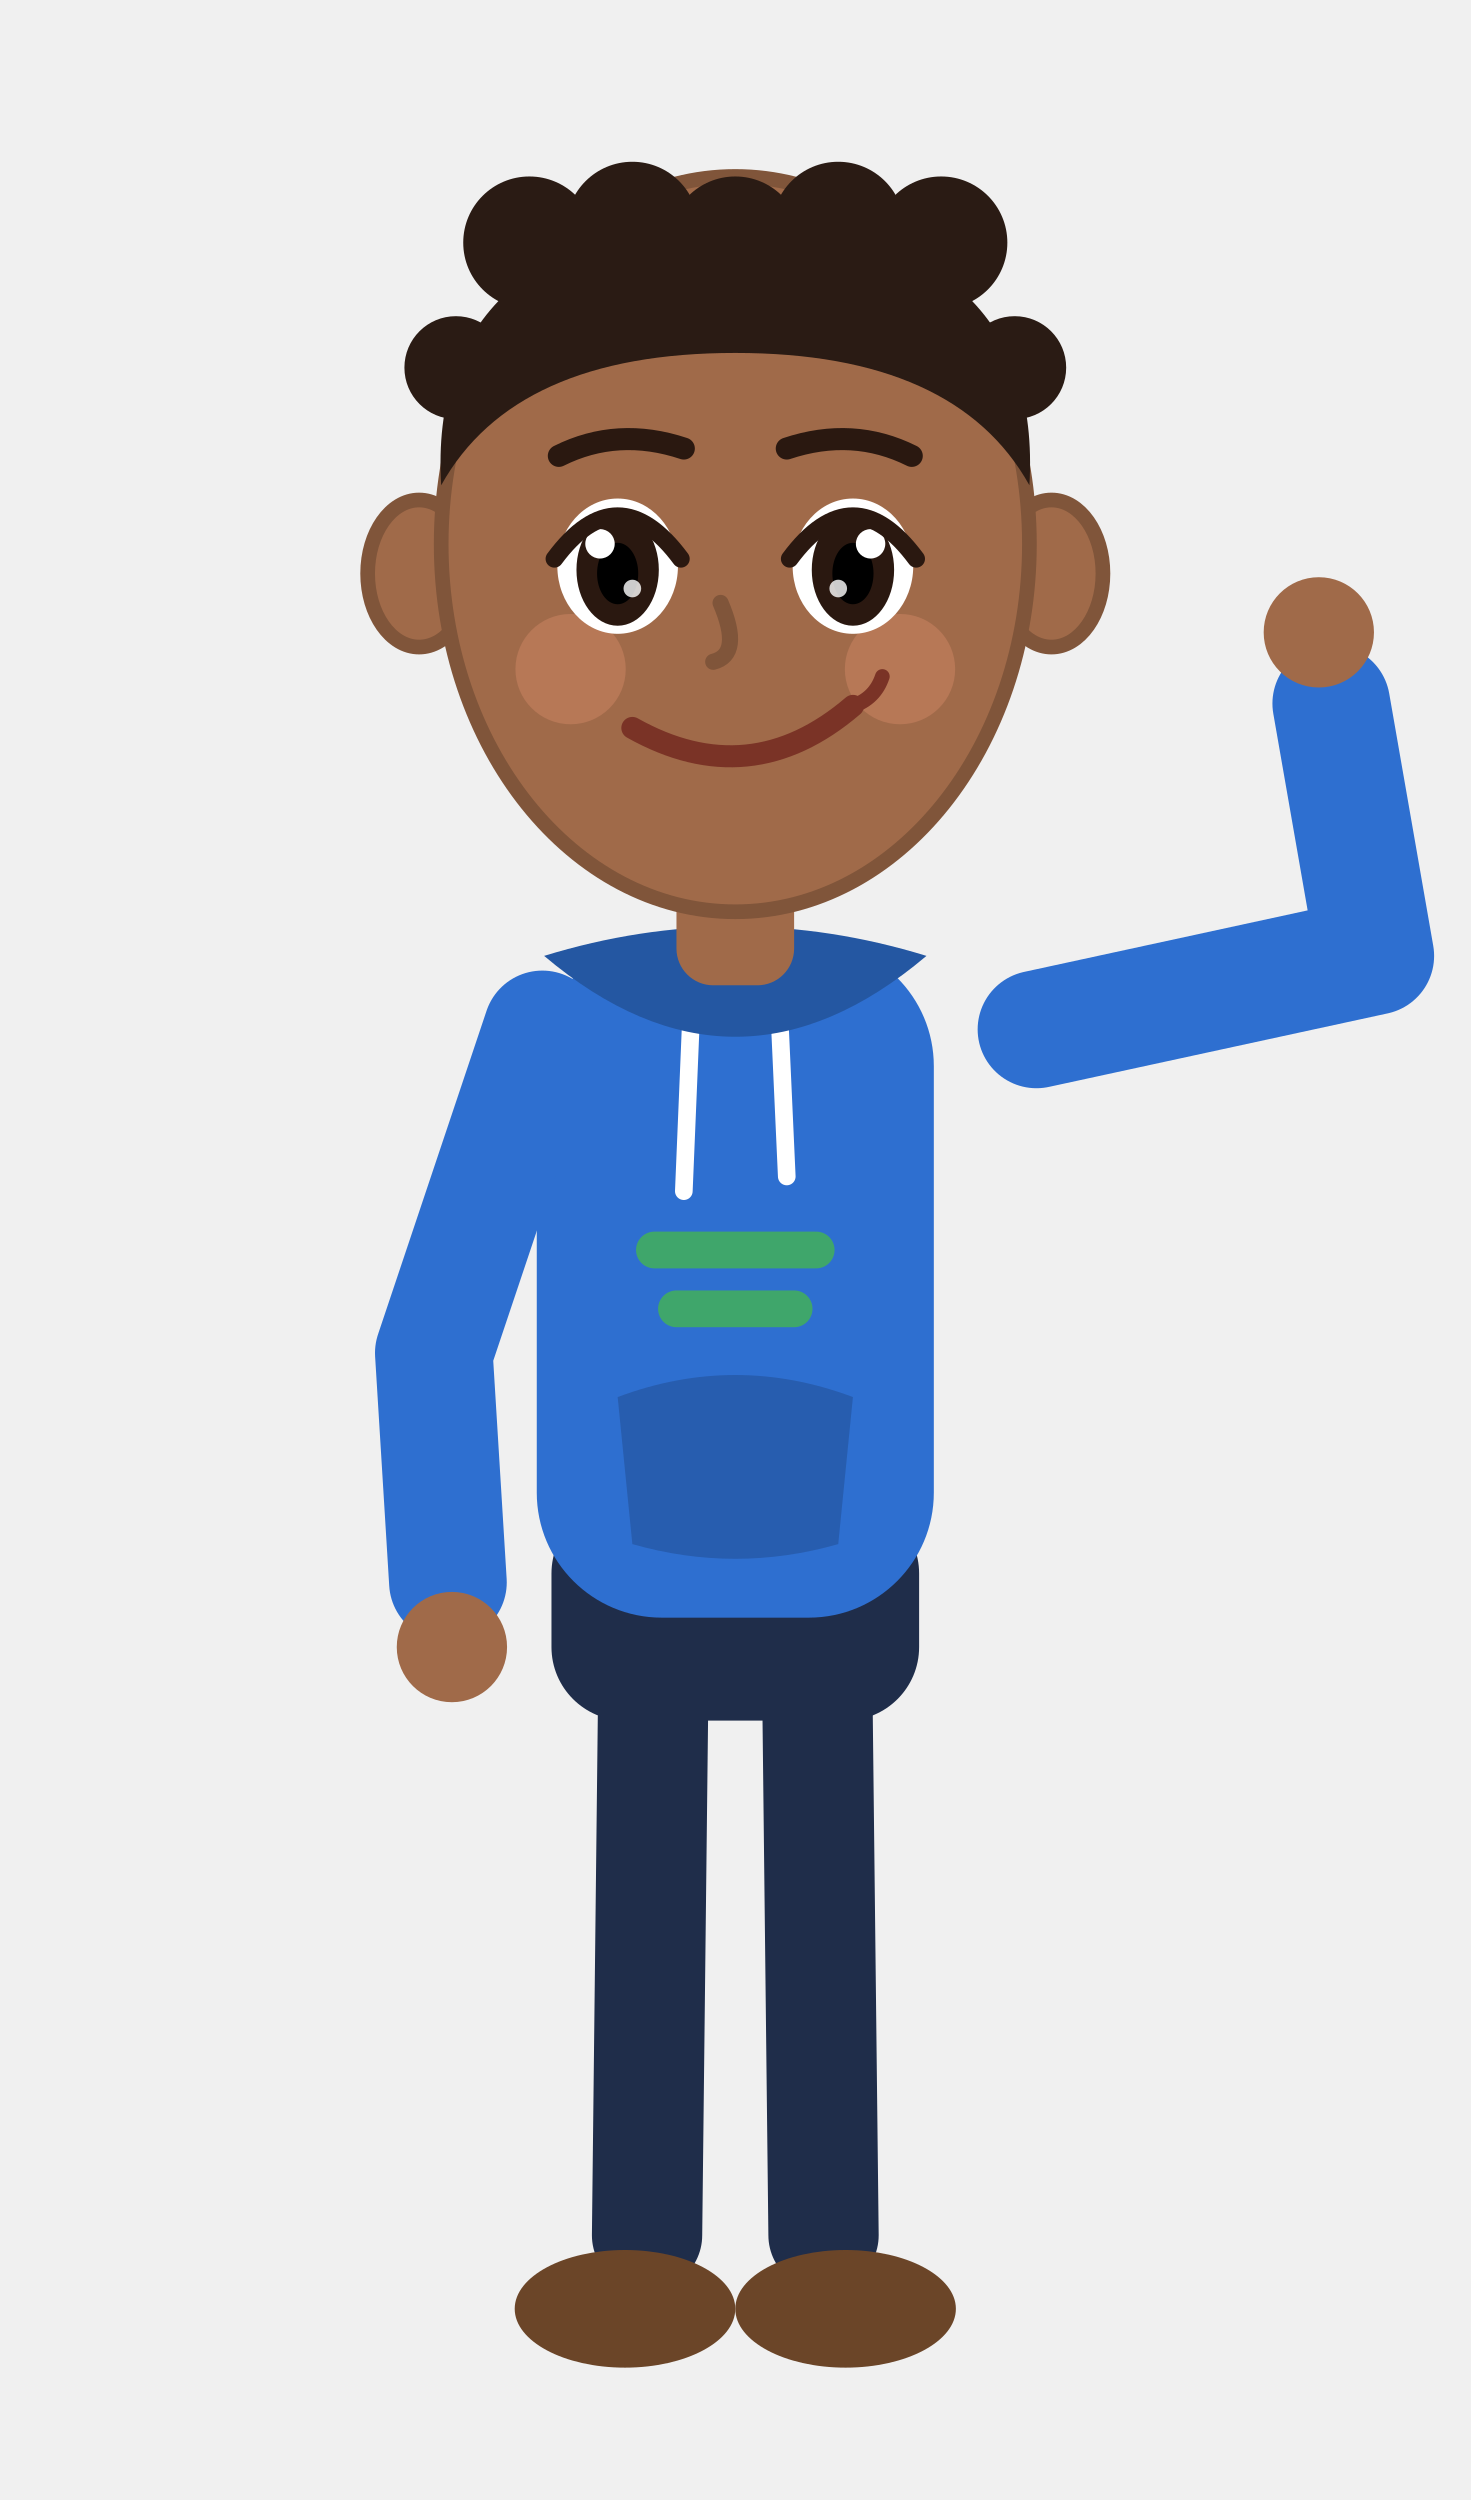
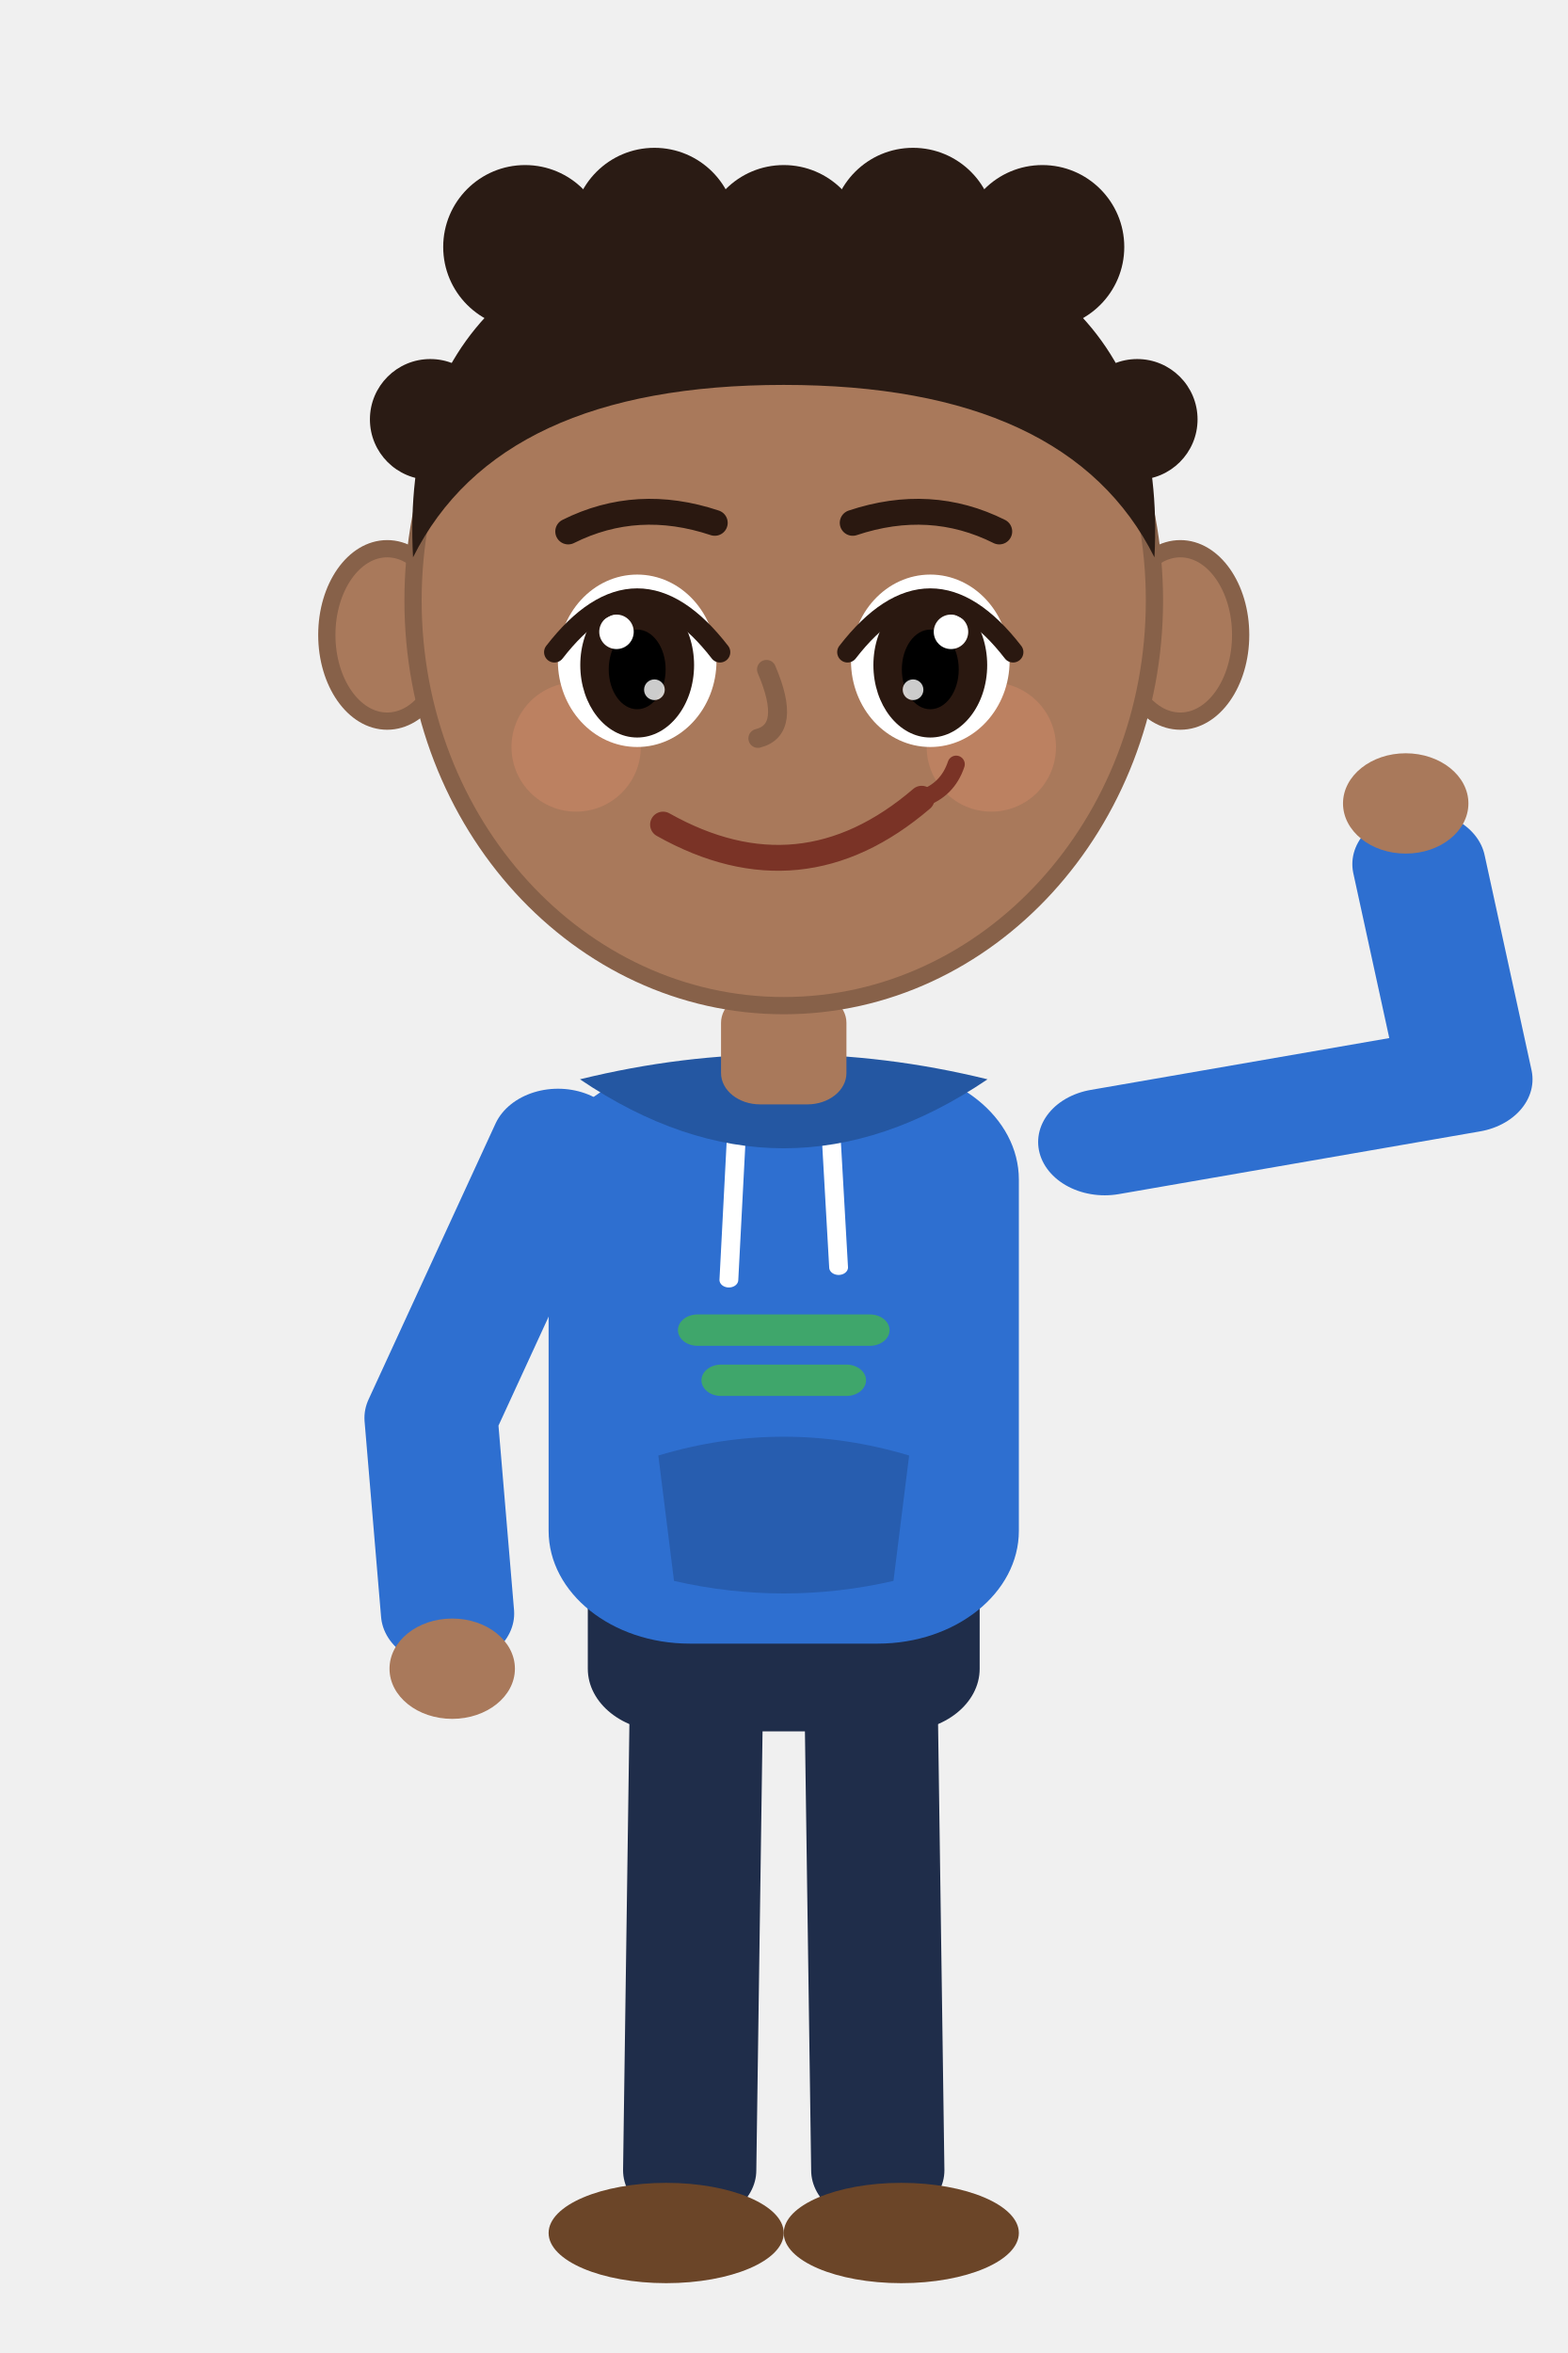
- <svg xmlns="http://www.w3.org/2000/svg" viewBox="0 0 200 340" width="400" height="680" role="img" aria-label="Niño de CIMIENTO">
-   <g stroke="#1F2D4A" stroke-width="15" stroke-linecap="round">
-     <line x1="89" y1="216" x2="88" y2="304" />
-     <line x1="111" y1="216" x2="112" y2="304" />
-   </g>
-   <rect x="75" y="204" width="50" height="30" rx="10" fill="#1F2D4A" />
-   <g fill="#6B4528">
-     <ellipse cx="85" cy="314" rx="15" ry="8" />
-     <ellipse cx="115" cy="314" rx="15" ry="8" />
-   </g>
-   <rect x="73" y="128" width="54" height="92" rx="17" fill="#2E6FD0" />
-   <path d="M 84 190 Q 100 184 116 190 L 114 210 Q 100 214 86 210 Z" fill="#275daf" />
-   <g stroke="#fff" stroke-width="2.4" stroke-linecap="round">
-     <line x1="94" y1="138" x2="93" y2="162" />
-     <line x1="106" y1="138" x2="107" y2="160" />
-   </g>
-   <g stroke="#3FA66B" stroke-width="5" stroke-linecap="round">
-     <line x1="89" y1="170" x2="111" y2="170" />
-     <line x1="92" y1="178" x2="108" y2="178" />
-   </g>
-   <path d="M 74 130 Q 100 152 126 130 Q 100 122 74 130 Z" fill="#2457a2" />
-   <rect x="92" y="116" width="16" height="18" rx="5" fill="#A06A49" />
-   <g stroke-linecap="round" stroke-linejoin="round" fill="none">
-     <g>
-       <polyline points="73.76,140 59,184 61.46,224" stroke="#A06A49" stroke-width="12" />
-       <polyline points="73.76,140 59,184 60.919,215.2" stroke="#2E6FD0" stroke-width="16" />
-       <circle cx="61.46" cy="224" r="7.5" fill="#A06A49" stroke="none" />
+ <svg xmlns="http://www.w3.org/2000/svg" viewBox="0 -8 200 300" width="453" height="680" role="img" aria-label="Niño de CIMIENTO">
+   <g transform="translate(0 128) scale(1 0.8) translate(0 -128)">
+     <g stroke="#1F2D4A" stroke-width="17" stroke-linecap="round">
+       <line x1="89" y1="216" x2="88" y2="304" />
+       <line x1="111" y1="216" x2="112" y2="304" />
    </g>
-     <g>
-       <polyline points="140.96,140 187.04,130 179.36,86" stroke="#A06A49" stroke-width="12" />
-       <polyline points="140.96,140 187.04,130 181.05,95.68" stroke="#2E6FD0" stroke-width="16" />
-       <circle cx="179.36" cy="86" r="7.5" fill="#A06A49" stroke="none" />
+     <rect x="75" y="204" width="50" height="30" rx="10" fill="#1F2D4A" />
+     <g fill="#6B4528">
+       <ellipse cx="85" cy="314" rx="15" ry="8" />
+       <ellipse cx="115" cy="314" rx="15" ry="8" />
+     </g>
+     <rect x="70" y="128" width="60" height="92" rx="18" fill="#2E6FD0" />
+     <path d="M 84 190 Q 100 184 116 190 L 114 210 Q 100 214 86 210 Z" fill="#275daf" />
+     <g stroke="#fff" stroke-width="2.4" stroke-linecap="round">
+       <line x1="94" y1="138" x2="93" y2="162" />
+       <line x1="106" y1="138" x2="107" y2="160" />
+     </g>
+     <g stroke="#3FA66B" stroke-width="5" stroke-linecap="round">
+       <line x1="89" y1="170" x2="111" y2="170" />
+       <line x1="92" y1="178" x2="108" y2="178" />
+     </g>
+     <path d="M 74 130 Q 100 152 126 130 Q 100 122 74 130 Z" fill="#2457a2" />
+     <rect x="92" y="116" width="16" height="18" rx="5" fill="#A9795B" />
+     <g stroke-linecap="round" stroke-linejoin="round" fill="none">
+       <g>
+         <polyline points="71.2,140 55,184 57.7,224" stroke="#A9795B" stroke-width="13" />
+         <polyline points="71.2,140 55,184 57.106,215.2" stroke="#2E6FD0" stroke-width="17" />
+         <circle cx="57.7" cy="224" r="8" fill="#A9795B" stroke="none" />
+       </g>
+       <g>
+         <polyline points="140.96,140 187.04,130 179.36,86" stroke="#A9795B" stroke-width="13" />
+         <polyline points="140.96,140 187.04,130 181.05,95.68" stroke="#2E6FD0" stroke-width="17" />
+         <circle cx="179.36" cy="86" r="8" fill="#A9795B" stroke="none" />
+       </g>
    </g>
  </g>
-   <g>
-     <ellipse cx="57" cy="78" rx="7" ry="10" fill="#A06A49" stroke="#80553a" stroke-width="2" />
-     <ellipse cx="143" cy="78" rx="7" ry="10" fill="#A06A49" stroke="#80553a" stroke-width="2" />
-     <ellipse cx="100" cy="74" rx="40" ry="50" fill="#A06A49" stroke="#80553a" stroke-width="2" />
-     <circle cx="77.6" cy="91" r="7.5" fill="#D98B6A" opacity="0.4" />
-     <circle cx="122.4" cy="91" r="7.5" fill="#D98B6A" opacity="0.4" />
+   <g transform="translate(100 118) scale(1.1) translate(-100 -118)">
    <g>
-       <ellipse cx="84" cy="77" rx="8.2" ry="9.2" fill="#FFFFFF" />
-       <ellipse cx="84" cy="77.5" rx="5.6" ry="7.6" fill="#2A1810" />
-       <ellipse cx="84" cy="78" rx="2.8" ry="4.18" fill="#000" />
-       <circle cx="81.6" cy="73.96" r="2" fill="#fff" />
-       <circle cx="86" cy="80.04" r="1.2" fill="#fff" opacity="0.8" />
-       <path d="M 75.4 76 Q 84 64.4 92.6 76" stroke="#2A1810" stroke-width="2.4" fill="none" stroke-linecap="round" />
+       <ellipse cx="54" cy="77" rx="7" ry="10" fill="#A9795B" stroke="#876149" stroke-width="2" />
+       <ellipse cx="146" cy="77" rx="7" ry="10" fill="#A9795B" stroke="#876149" stroke-width="2" />
+       <ellipse cx="100" cy="73" rx="43" ry="47" fill="#A9795B" stroke="#876149" stroke-width="2" />
+       <circle cx="75.92" cy="90" r="7.5" fill="#D98B6A" opacity="0.4" />
+       <circle cx="124.08" cy="90" r="7.5" fill="#D98B6A" opacity="0.4" />
+       <g>
+         <ellipse cx="83" cy="80" rx="9.2" ry="10" fill="#FFFFFF" />
+         <ellipse cx="83" cy="80.5" rx="6.6" ry="8.4" fill="#2A1810" />
+         <ellipse cx="83" cy="81" rx="3.3" ry="4.62" fill="#000" />
+         <circle cx="80.6" cy="76.64" r="2" fill="#fff" />
+         <circle cx="85" cy="83.36" r="1.2" fill="#fff" opacity="0.8" />
+         <path d="M 73.4 79 Q 83 66.6 92.6 79" stroke="#2A1810" stroke-width="2.4" fill="none" stroke-linecap="round" />
+       </g>
+       <g>
+         <ellipse cx="117" cy="80" rx="9.2" ry="10" fill="#FFFFFF" />
+         <ellipse cx="117" cy="80.5" rx="6.6" ry="8.4" fill="#2A1810" />
+         <ellipse cx="117" cy="81" rx="3.3" ry="4.62" fill="#000" />
+         <circle cx="119.4" cy="76.64" r="2" fill="#fff" />
+         <circle cx="115" cy="83.36" r="1.2" fill="#fff" opacity="0.8" />
+         <path d="M 107.4 79 Q 117 66.6 126.6 79" stroke="#2A1810" stroke-width="2.4" fill="none" stroke-linecap="round" />
+       </g>
+       <g stroke="#2A1810" stroke-width="3" fill="none" stroke-linecap="round">
+         <path d="M 75 65 Q 83 61 92 64" />
+         <path d="M 108 64 Q 117 61 125 65" />
+       </g>
+       <path d="M 98 81 Q 101 88 97 89" stroke="#876149" stroke-width="2.2" fill="none" stroke-linecap="round" />
+       <g stroke="#7A3326" stroke-width="3" fill="none" stroke-linecap="round">
+         <path d="M 86 99 Q 102 108 116 96" />
+         <path d="M 116 96 q 3 -1 4 -4" stroke-width="2" />
+       </g>
    </g>
-     <g>
-       <ellipse cx="116" cy="77" rx="8.2" ry="9.2" fill="#FFFFFF" />
-       <ellipse cx="116" cy="77.5" rx="5.6" ry="7.6" fill="#2A1810" />
-       <ellipse cx="116" cy="78" rx="2.8" ry="4.18" fill="#000" />
-       <circle cx="118.4" cy="73.96" r="2" fill="#fff" />
-       <circle cx="114" cy="80.04" r="1.2" fill="#fff" opacity="0.8" />
-       <path d="M 107.4 76 Q 116 64.4 124.6 76" stroke="#2A1810" stroke-width="2.4" fill="none" stroke-linecap="round" />
-     </g>
-     <g stroke="#2A1810" stroke-width="3" fill="none" stroke-linecap="round">
-       <path d="M 76 62 Q 84 58 93 61" />
-       <path d="M 107 61 Q 116 58 124 62" />
-     </g>
-     <path d="M 98 82 Q 101 89 97 90" stroke="#80553a" stroke-width="2.2" fill="none" stroke-linecap="round" />
-     <g stroke="#7A3326" stroke-width="3" fill="none" stroke-linecap="round">
-       <path d="M 86 99 Q 102 108 116 96" />
-       <path d="M 116 96 q 3 -1 4 -4" stroke-width="2" />
-     </g>
+     <path d="M 57 68 Q 55 30 100 27 Q 145 30 143 68 Q 133 48 100 48 Q 67 48 57 68 Z" fill="#2A1B14" />
+     <circle cx="70" cy="32" r="9.5" fill="#2A1B14" />
+     <circle cx="85" cy="30" r="9.5" fill="#2A1B14" />
+     <circle cx="100" cy="32" r="9.5" fill="#2A1B14" />
+     <circle cx="115" cy="30" r="9.5" fill="#2A1B14" />
+     <circle cx="130" cy="32" r="9.5" fill="#2A1B14" />
+     <circle cx="59" cy="52" r="7" fill="#2A1B14" />
+     <circle cx="141" cy="52" r="7" fill="#2A1B14" />
  </g>
-   <path d="M 60 66 Q 58 32 100 29 Q 142 32 140 66 Q 130 48 100 48 Q 70 48 60 66 Z" fill="#2A1B14" />
-   <circle cx="72" cy="33" r="9" fill="#2A1B14" />
-   <circle cx="86" cy="31" r="9" fill="#2A1B14" />
-   <circle cx="100" cy="33" r="9" fill="#2A1B14" />
-   <circle cx="114" cy="31" r="9" fill="#2A1B14" />
-   <circle cx="128" cy="33" r="9" fill="#2A1B14" />
-   <circle cx="62" cy="50" r="7" fill="#2A1B14" />
-   <circle cx="138" cy="50" r="7" fill="#2A1B14" />
</svg>
